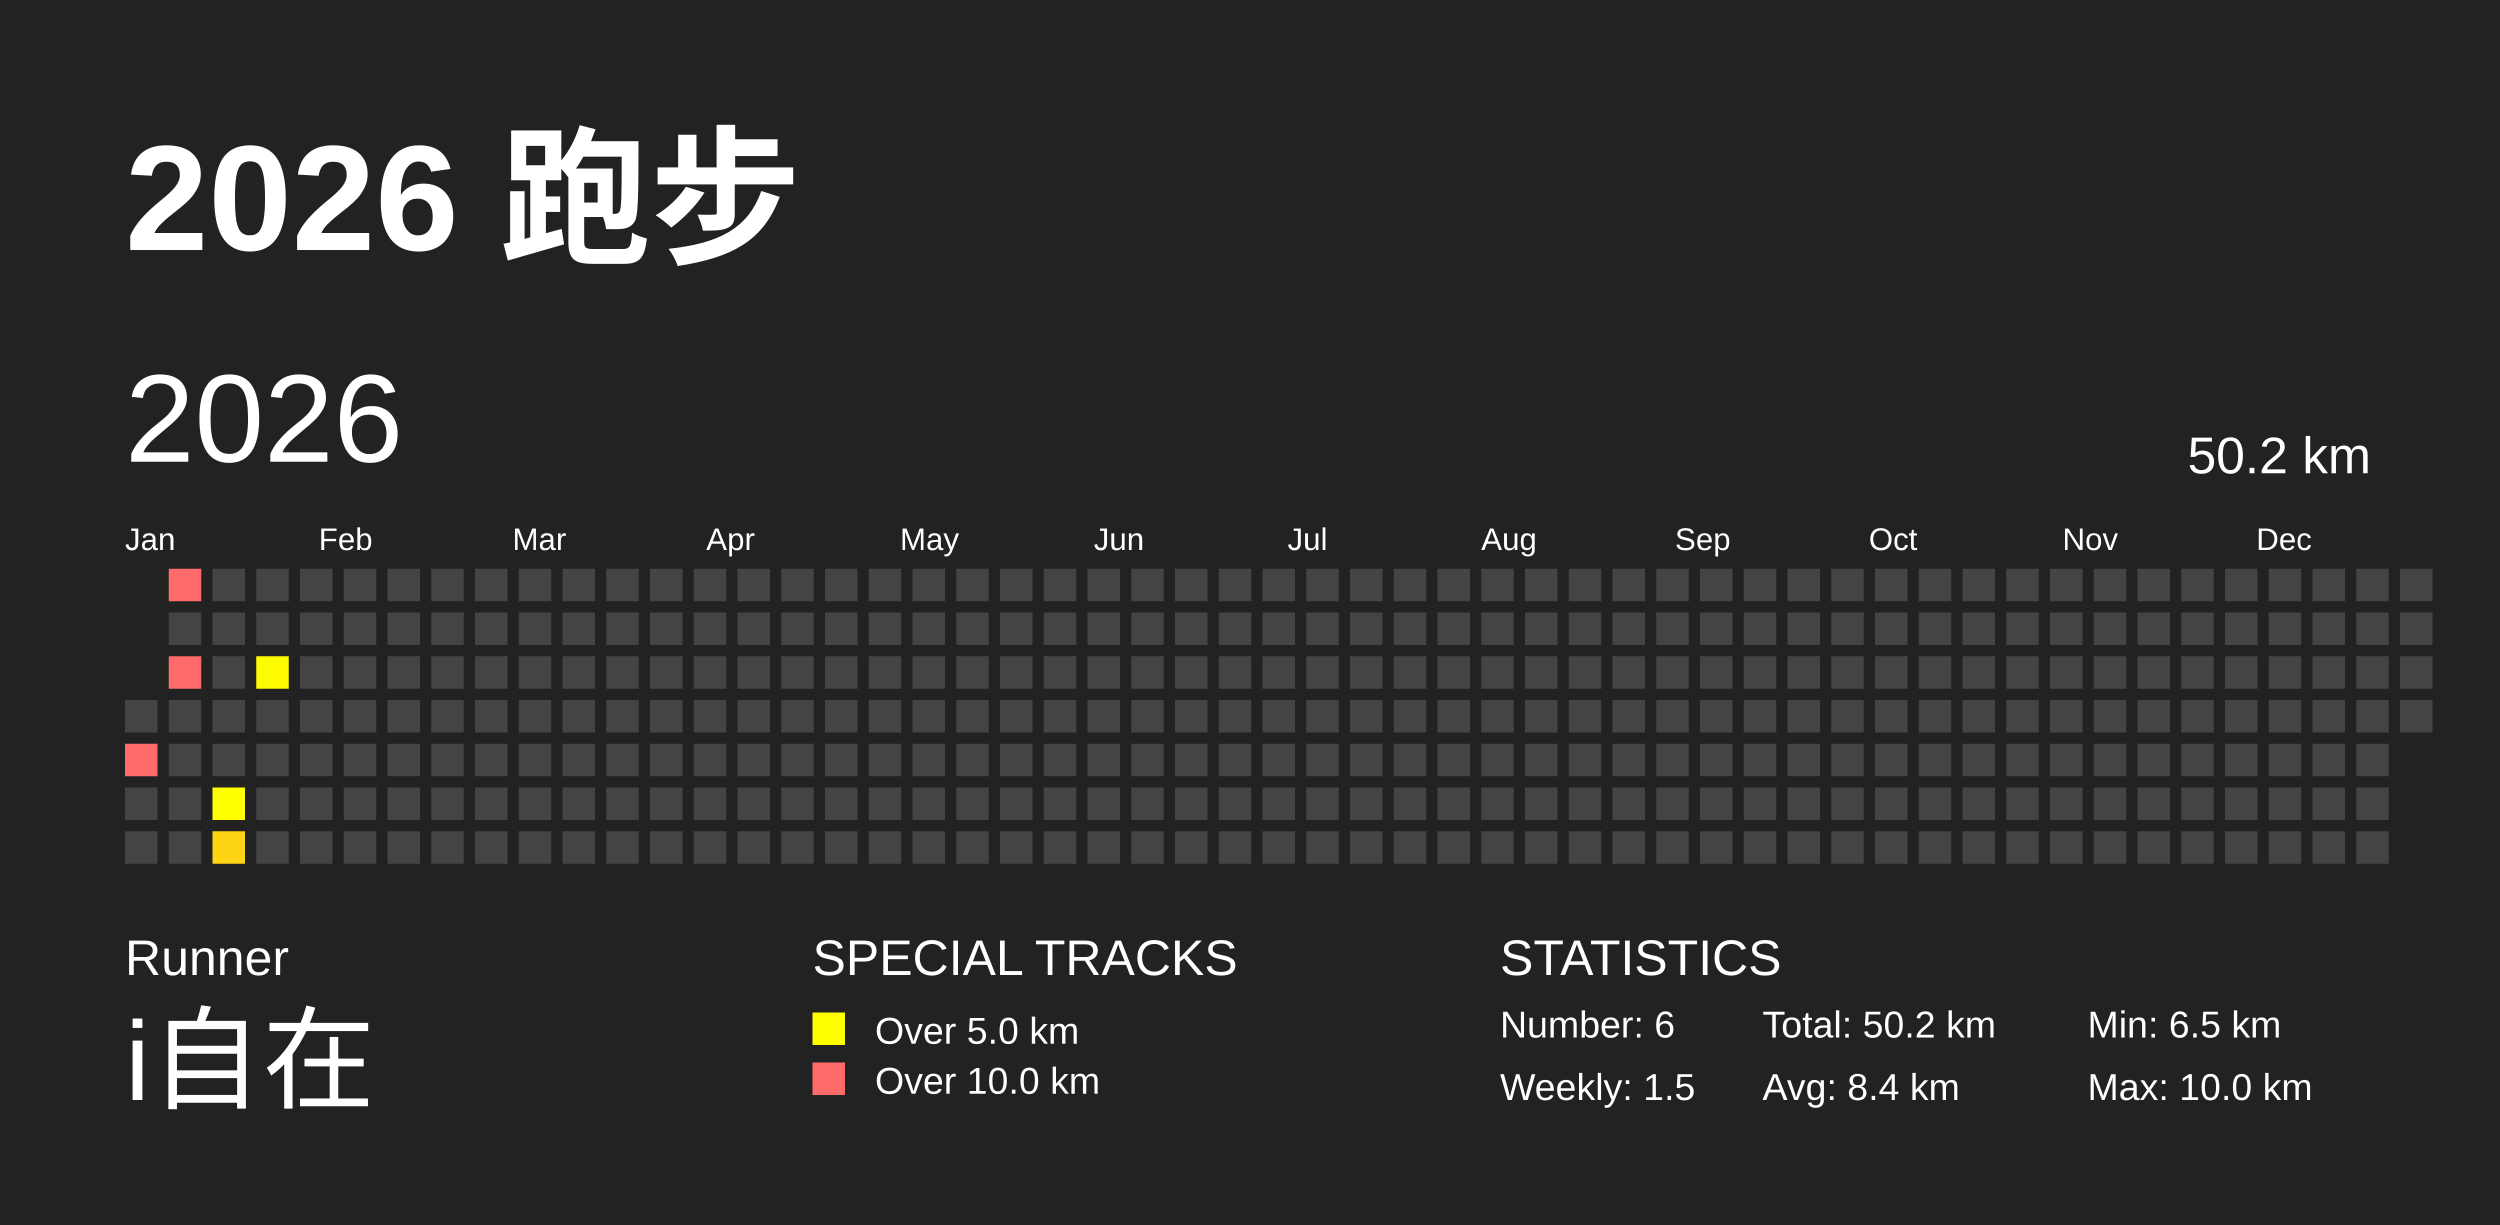
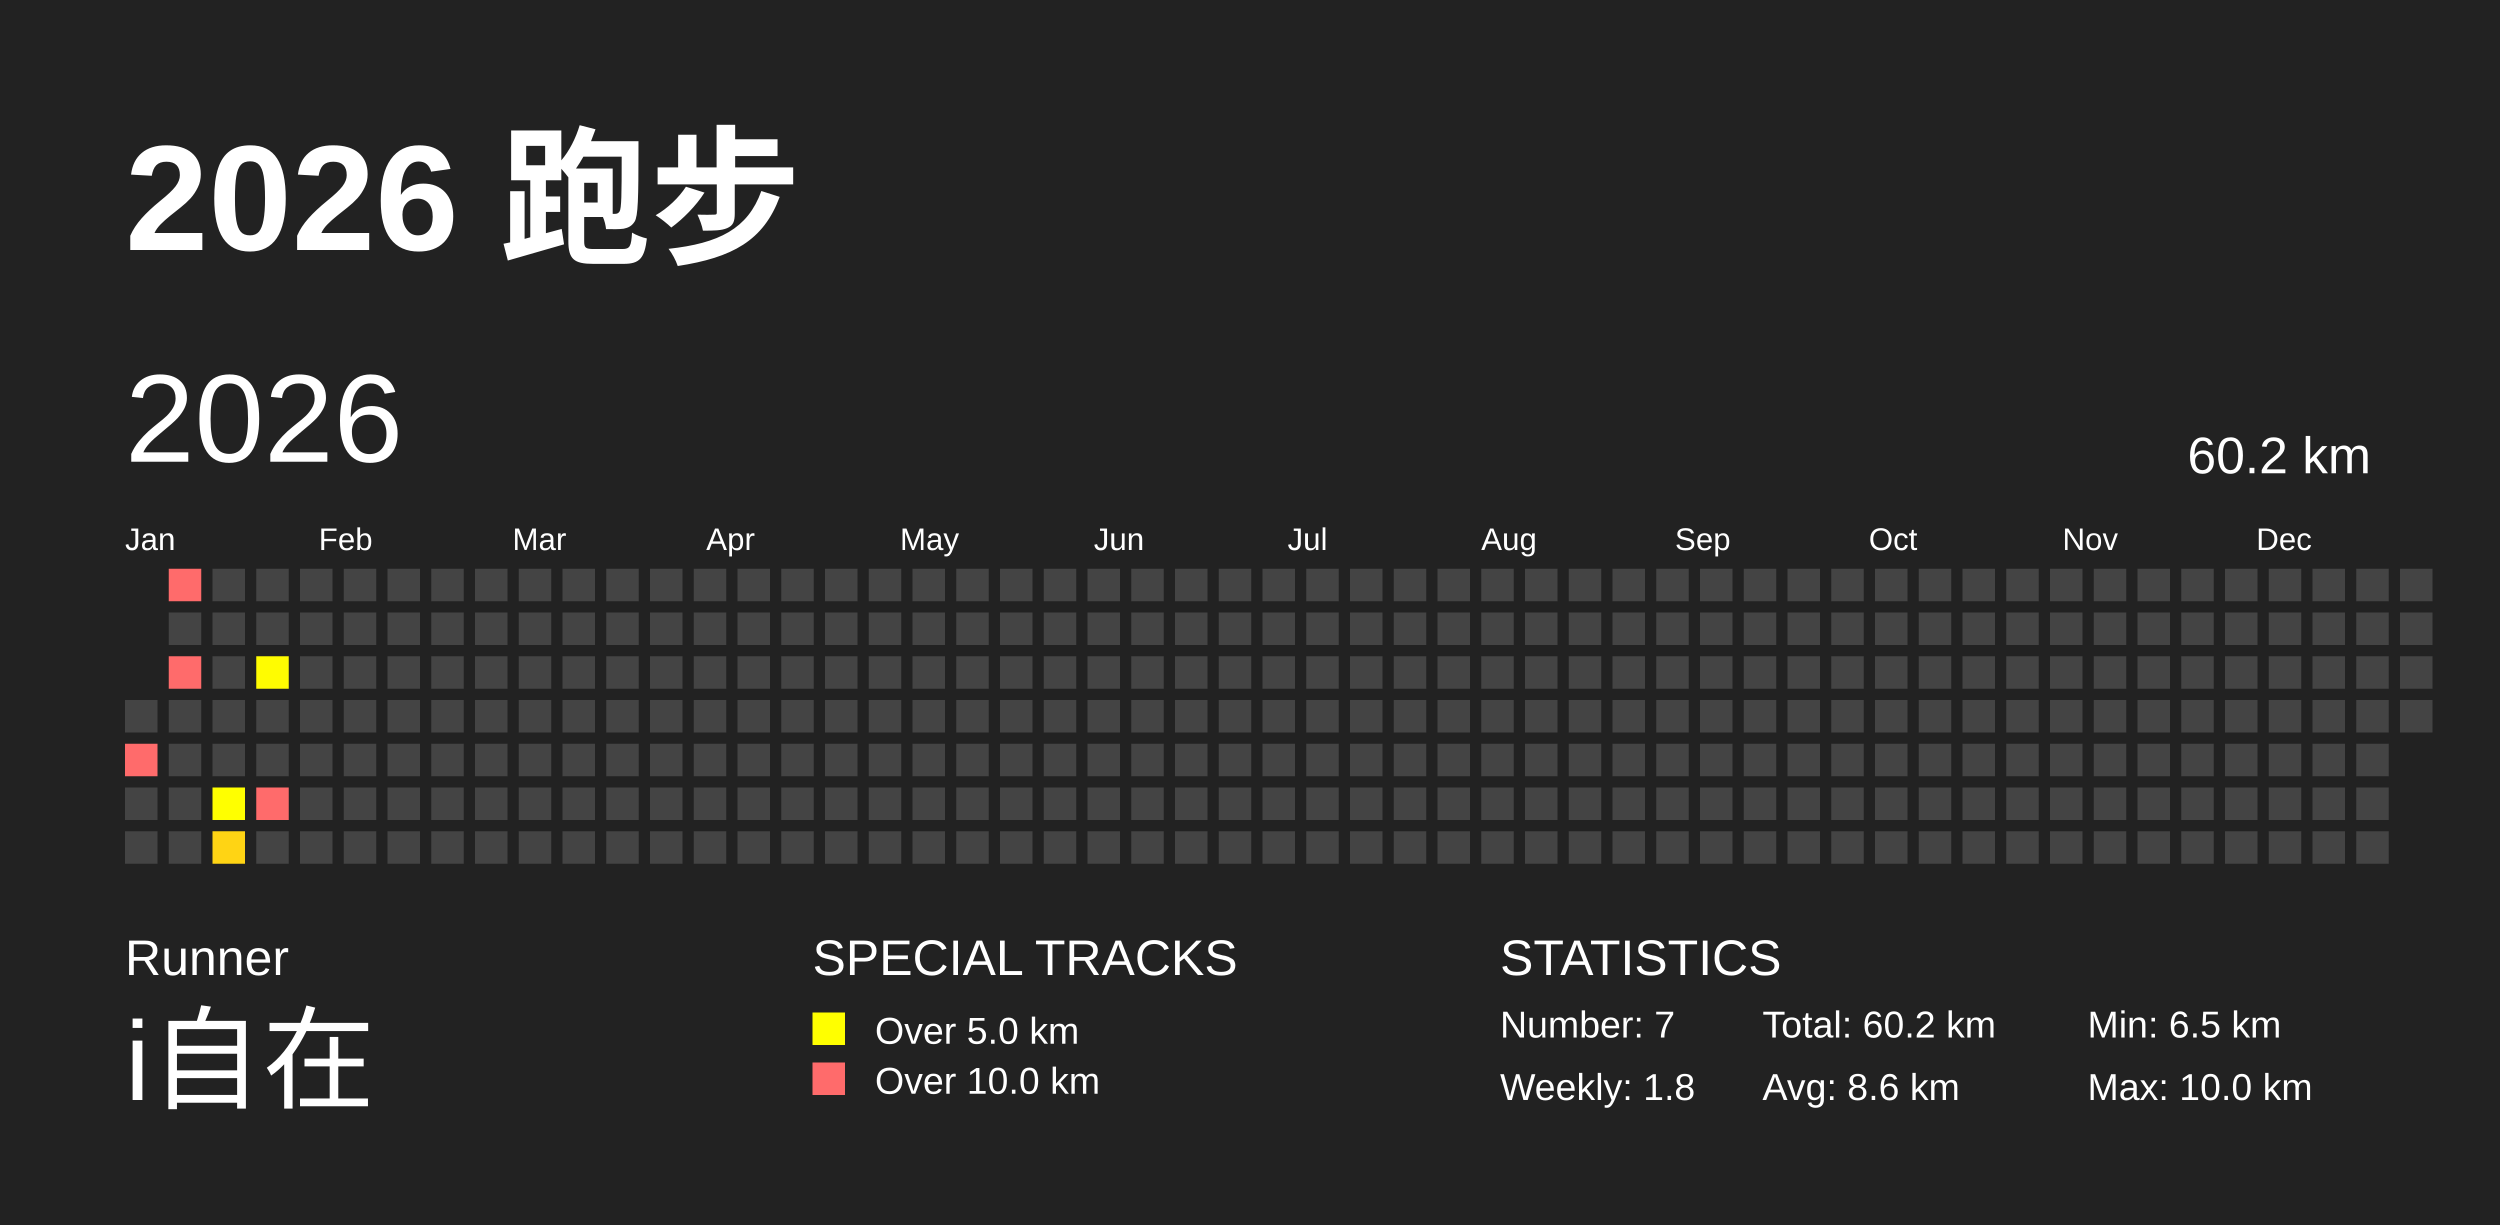
<svg xmlns="http://www.w3.org/2000/svg" baseProfile="full" height="98mm" version="1.1" viewBox="0,0,200,98" width="200mm">
  <defs />
  <rect fill="#222222" height="98" width="200" x="0" y="0" />
  <text fill="#FFFFFF" style="font-size:12px; font-family:Arial; font-weight:bold;" x="10" y="20">2026 跑步</text>
  <text fill="#FFFFFF" style="font-size:4px; font-family:Arial" x="10" y="78">Runner</text>
  <text fill="#FFFFFF" style="font-size:9px; font-family:Arial" x="10" y="88">i自在</text>
  <text fill="#FFFFFF" style="font-size:4px; font-family:Arial" x="65" y="78">SPECIAL TRACKS</text>
  <rect fill="#FFFF00" height="2.6" width="2.6" x="65" y="81" />
  <text fill="#FFFFFF" style="font-size:3px; font-family:Arial" x="70" y="83.5">Over 5.0 km</text>
  <rect fill="#FF6B6B" height="2.6" width="2.6" x="65" y="85" />
  <text fill="#FFFFFF" style="font-size:3px; font-family:Arial" x="70" y="87.5">Over 10.0 km</text>
  <text fill="#FFFFFF" style="font-size:4px; font-family:Arial" x="120" y="78">STATISTICS</text>
-   <text fill="#FFFFFF" style="font-size:3px; font-family:Arial" x="120" y="83">Number: 6</text>
-   <text fill="#FFFFFF" style="font-size:3px; font-family:Arial" x="120" y="88">Weekly: 1.5</text>
-   <text fill="#FFFFFF" style="font-size:3px; font-family:Arial" x="141" y="83">Total: 50.2 km</text>
-   <text fill="#FFFFFF" style="font-size:3px; font-family:Arial" x="141" y="88">Avg: 8.4 km</text>
+   <text fill="#FFFFFF" style="font-size:3px; font-family:Arial" x="120" y="83">Number: 7</text>
+   <text fill="#FFFFFF" style="font-size:3px; font-family:Arial" x="120" y="88">Weekly: 1.8</text>
+   <text fill="#FFFFFF" style="font-size:3px; font-family:Arial" x="141" y="83">Total: 60.2 km</text>
+   <text fill="#FFFFFF" style="font-size:3px; font-family:Arial" x="141" y="88">Avg: 8.6 km</text>
  <text fill="#FFFFFF" style="font-size:3px; font-family:Arial" x="167" y="83">Min: 6.5 km</text>
  <text fill="#FFFFFF" style="font-size:3px; font-family:Arial" x="167" y="88">Max: 10.0 km</text>
  <text dominant-baseline="hanging" fill="#FFFFFF" style="font-size:10.0px; font-family:Arial;" x="10" y="30">2026</text>
-   <text dominant-baseline="hanging" fill="#FFFFFF" style="font-size:4.125px; font-family:Arial;" x="175" y="35">50.2 km</text>
+   <text dominant-baseline="hanging" fill="#FFFFFF" style="font-size:4.125px; font-family:Arial;" x="175" y="35">60.2 km</text>
  <text fill="#FFFFFF" style="font-size:2.5px; font-family:Arial" x="10.0" y="44">Jan</text>
  <text fill="#FFFFFF" style="font-size:2.5px; font-family:Arial" x="25.5" y="44">Feb</text>
  <text fill="#FFFFFF" style="font-size:2.5px; font-family:Arial" x="41.0" y="44">Mar</text>
  <text fill="#FFFFFF" style="font-size:2.5px; font-family:Arial" x="56.5" y="44">Apr</text>
  <text fill="#FFFFFF" style="font-size:2.5px; font-family:Arial" x="72.0" y="44">May</text>
  <text fill="#FFFFFF" style="font-size:2.5px; font-family:Arial" x="87.5" y="44">Jun</text>
  <text fill="#FFFFFF" style="font-size:2.5px; font-family:Arial" x="103.0" y="44">Jul</text>
  <text fill="#FFFFFF" style="font-size:2.5px; font-family:Arial" x="118.5" y="44">Aug</text>
  <text fill="#FFFFFF" style="font-size:2.5px; font-family:Arial" x="134.0" y="44">Sep</text>
  <text fill="#FFFFFF" style="font-size:2.5px; font-family:Arial" x="149.5" y="44">Oct</text>
  <text fill="#FFFFFF" style="font-size:2.5px; font-family:Arial" x="165.0" y="44">Nov</text>
  <text fill="#FFFFFF" style="font-size:2.5px; font-family:Arial" x="180.5" y="44">Dec</text>
  <rect fill="#444444" height="2.6" width="2.6" x="10.0" y="56.0" />
  <rect fill="#FF6B6B" height="2.6" width="2.6" x="10.0" y="59.5" />
  <rect fill="#444444" height="2.6" width="2.6" x="10.0" y="63.0" />
  <rect fill="#444444" height="2.6" width="2.6" x="10.0" y="66.5" />
  <rect fill="#FF6B6B" height="2.6" width="2.6" x="13.5" y="45.5" />
  <rect fill="#444444" height="2.6" width="2.6" x="13.5" y="49.0" />
  <rect fill="#FF6B6B" height="2.6" width="2.6" x="13.5" y="52.5" />
  <rect fill="#444444" height="2.6" width="2.6" x="13.5" y="56.0" />
  <rect fill="#444444" height="2.6" width="2.6" x="13.5" y="59.5" />
  <rect fill="#444444" height="2.6" width="2.6" x="13.5" y="63.0" />
  <rect fill="#444444" height="2.6" width="2.6" x="13.5" y="66.5" />
  <rect fill="#444444" height="2.6" width="2.6" x="17.0" y="45.5" />
  <rect fill="#444444" height="2.6" width="2.6" x="17.0" y="49.0" />
  <rect fill="#444444" height="2.6" width="2.6" x="17.0" y="52.5" />
  <rect fill="#444444" height="2.6" width="2.6" x="17.0" y="56.0" />
  <rect fill="#444444" height="2.6" width="2.6" x="17.0" y="59.5" />
  <rect fill="#ffff00" height="2.6" width="2.6" x="17.0" y="63.0" />
  <rect fill="#ffd414" height="2.6" width="2.6" x="17.0" y="66.5" />
  <rect fill="#444444" height="2.6" width="2.6" x="20.5" y="45.5" />
  <rect fill="#444444" height="2.6" width="2.6" x="20.5" y="49.0" />
  <rect fill="#fffc01" height="2.6" width="2.6" x="20.5" y="52.5" />
  <rect fill="#444444" height="2.6" width="2.6" x="20.5" y="56.0" />
  <rect fill="#444444" height="2.6" width="2.6" x="20.5" y="59.5" />
-   <rect fill="#444444" height="2.6" width="2.6" x="20.5" y="63.0" />
+   <rect fill="#FF6B6B" height="2.6" width="2.6" x="20.5" y="63.0" />
  <rect fill="#444444" height="2.6" width="2.6" x="20.5" y="66.5" />
  <rect fill="#444444" height="2.6" width="2.6" x="24.0" y="45.5" />
  <rect fill="#444444" height="2.6" width="2.6" x="24.0" y="49.0" />
  <rect fill="#444444" height="2.6" width="2.6" x="24.0" y="52.5" />
  <rect fill="#444444" height="2.6" width="2.6" x="24.0" y="56.0" />
  <rect fill="#444444" height="2.6" width="2.6" x="24.0" y="59.5" />
  <rect fill="#444444" height="2.6" width="2.6" x="24.0" y="63.0" />
  <rect fill="#444444" height="2.6" width="2.6" x="24.0" y="66.5" />
  <rect fill="#444444" height="2.6" width="2.6" x="27.5" y="45.5" />
  <rect fill="#444444" height="2.6" width="2.6" x="27.5" y="49.0" />
  <rect fill="#444444" height="2.6" width="2.6" x="27.5" y="52.5" />
  <rect fill="#444444" height="2.6" width="2.6" x="27.5" y="56.0" />
  <rect fill="#444444" height="2.6" width="2.6" x="27.5" y="59.5" />
  <rect fill="#444444" height="2.6" width="2.6" x="27.5" y="63.0" />
  <rect fill="#444444" height="2.6" width="2.6" x="27.5" y="66.5" />
  <rect fill="#444444" height="2.6" width="2.6" x="31.0" y="45.5" />
  <rect fill="#444444" height="2.6" width="2.6" x="31.0" y="49.0" />
  <rect fill="#444444" height="2.6" width="2.6" x="31.0" y="52.5" />
  <rect fill="#444444" height="2.6" width="2.6" x="31.0" y="56.0" />
  <rect fill="#444444" height="2.6" width="2.6" x="31.0" y="59.5" />
  <rect fill="#444444" height="2.6" width="2.6" x="31.0" y="63.0" />
  <rect fill="#444444" height="2.6" width="2.6" x="31.0" y="66.5" />
  <rect fill="#444444" height="2.6" width="2.6" x="34.5" y="45.5" />
  <rect fill="#444444" height="2.6" width="2.6" x="34.5" y="49.0" />
  <rect fill="#444444" height="2.6" width="2.6" x="34.5" y="52.5" />
  <rect fill="#444444" height="2.6" width="2.6" x="34.5" y="56.0" />
  <rect fill="#444444" height="2.6" width="2.6" x="34.5" y="59.5" />
  <rect fill="#444444" height="2.6" width="2.6" x="34.5" y="63.0" />
  <rect fill="#444444" height="2.6" width="2.6" x="34.5" y="66.5" />
  <rect fill="#444444" height="2.6" width="2.6" x="38.0" y="45.5" />
  <rect fill="#444444" height="2.6" width="2.6" x="38.0" y="49.0" />
  <rect fill="#444444" height="2.6" width="2.6" x="38.0" y="52.5" />
  <rect fill="#444444" height="2.6" width="2.6" x="38.0" y="56.0" />
  <rect fill="#444444" height="2.6" width="2.6" x="38.0" y="59.5" />
  <rect fill="#444444" height="2.6" width="2.6" x="38.0" y="63.0" />
  <rect fill="#444444" height="2.6" width="2.6" x="38.0" y="66.5" />
  <rect fill="#444444" height="2.6" width="2.6" x="41.5" y="45.5" />
  <rect fill="#444444" height="2.6" width="2.6" x="41.5" y="49.0" />
  <rect fill="#444444" height="2.6" width="2.6" x="41.5" y="52.5" />
  <rect fill="#444444" height="2.6" width="2.6" x="41.5" y="56.0" />
  <rect fill="#444444" height="2.6" width="2.6" x="41.5" y="59.5" />
  <rect fill="#444444" height="2.6" width="2.6" x="41.5" y="63.0" />
  <rect fill="#444444" height="2.6" width="2.6" x="41.5" y="66.5" />
  <rect fill="#444444" height="2.6" width="2.6" x="45.0" y="45.5" />
  <rect fill="#444444" height="2.6" width="2.6" x="45.0" y="49.0" />
  <rect fill="#444444" height="2.6" width="2.6" x="45.0" y="52.5" />
  <rect fill="#444444" height="2.6" width="2.6" x="45.0" y="56.0" />
  <rect fill="#444444" height="2.6" width="2.6" x="45.0" y="59.5" />
  <rect fill="#444444" height="2.6" width="2.6" x="45.0" y="63.0" />
  <rect fill="#444444" height="2.6" width="2.6" x="45.0" y="66.5" />
  <rect fill="#444444" height="2.6" width="2.6" x="48.5" y="45.5" />
  <rect fill="#444444" height="2.6" width="2.6" x="48.5" y="49.0" />
  <rect fill="#444444" height="2.6" width="2.6" x="48.5" y="52.5" />
  <rect fill="#444444" height="2.6" width="2.6" x="48.5" y="56.0" />
  <rect fill="#444444" height="2.6" width="2.6" x="48.5" y="59.5" />
  <rect fill="#444444" height="2.6" width="2.6" x="48.5" y="63.0" />
  <rect fill="#444444" height="2.6" width="2.6" x="48.5" y="66.5" />
  <rect fill="#444444" height="2.6" width="2.6" x="52.0" y="45.5" />
  <rect fill="#444444" height="2.6" width="2.6" x="52.0" y="49.0" />
  <rect fill="#444444" height="2.6" width="2.6" x="52.0" y="52.5" />
  <rect fill="#444444" height="2.6" width="2.6" x="52.0" y="56.0" />
  <rect fill="#444444" height="2.6" width="2.6" x="52.0" y="59.5" />
  <rect fill="#444444" height="2.6" width="2.6" x="52.0" y="63.0" />
  <rect fill="#444444" height="2.6" width="2.6" x="52.0" y="66.5" />
  <rect fill="#444444" height="2.6" width="2.6" x="55.5" y="45.5" />
  <rect fill="#444444" height="2.6" width="2.6" x="55.5" y="49.0" />
  <rect fill="#444444" height="2.6" width="2.6" x="55.5" y="52.5" />
  <rect fill="#444444" height="2.6" width="2.6" x="55.5" y="56.0" />
  <rect fill="#444444" height="2.6" width="2.6" x="55.5" y="59.5" />
  <rect fill="#444444" height="2.6" width="2.6" x="55.5" y="63.0" />
  <rect fill="#444444" height="2.6" width="2.6" x="55.5" y="66.5" />
  <rect fill="#444444" height="2.6" width="2.6" x="59.0" y="45.5" />
  <rect fill="#444444" height="2.6" width="2.6" x="59.0" y="49.0" />
  <rect fill="#444444" height="2.6" width="2.6" x="59.0" y="52.5" />
  <rect fill="#444444" height="2.6" width="2.6" x="59.0" y="56.0" />
  <rect fill="#444444" height="2.6" width="2.6" x="59.0" y="59.5" />
  <rect fill="#444444" height="2.6" width="2.6" x="59.0" y="63.0" />
  <rect fill="#444444" height="2.6" width="2.6" x="59.0" y="66.5" />
  <rect fill="#444444" height="2.6" width="2.6" x="62.5" y="45.5" />
  <rect fill="#444444" height="2.6" width="2.6" x="62.5" y="49.0" />
  <rect fill="#444444" height="2.6" width="2.6" x="62.5" y="52.5" />
  <rect fill="#444444" height="2.6" width="2.6" x="62.5" y="56.0" />
  <rect fill="#444444" height="2.6" width="2.6" x="62.5" y="59.5" />
  <rect fill="#444444" height="2.6" width="2.6" x="62.5" y="63.0" />
  <rect fill="#444444" height="2.6" width="2.6" x="62.5" y="66.5" />
  <rect fill="#444444" height="2.6" width="2.6" x="66.0" y="45.5" />
  <rect fill="#444444" height="2.6" width="2.6" x="66.0" y="49.0" />
  <rect fill="#444444" height="2.6" width="2.6" x="66.0" y="52.5" />
  <rect fill="#444444" height="2.6" width="2.6" x="66.0" y="56.0" />
  <rect fill="#444444" height="2.6" width="2.6" x="66.0" y="59.5" />
  <rect fill="#444444" height="2.6" width="2.6" x="66.0" y="63.0" />
  <rect fill="#444444" height="2.6" width="2.6" x="66.0" y="66.5" />
  <rect fill="#444444" height="2.6" width="2.6" x="69.5" y="45.5" />
  <rect fill="#444444" height="2.6" width="2.6" x="69.5" y="49.0" />
  <rect fill="#444444" height="2.6" width="2.6" x="69.5" y="52.5" />
  <rect fill="#444444" height="2.6" width="2.6" x="69.5" y="56.0" />
  <rect fill="#444444" height="2.6" width="2.6" x="69.5" y="59.5" />
  <rect fill="#444444" height="2.6" width="2.6" x="69.5" y="63.0" />
  <rect fill="#444444" height="2.6" width="2.6" x="69.5" y="66.5" />
  <rect fill="#444444" height="2.6" width="2.6" x="73.0" y="45.5" />
  <rect fill="#444444" height="2.6" width="2.6" x="73.0" y="49.0" />
  <rect fill="#444444" height="2.6" width="2.6" x="73.0" y="52.5" />
  <rect fill="#444444" height="2.6" width="2.6" x="73.0" y="56.0" />
  <rect fill="#444444" height="2.6" width="2.6" x="73.0" y="59.5" />
  <rect fill="#444444" height="2.6" width="2.6" x="73.0" y="63.0" />
  <rect fill="#444444" height="2.6" width="2.6" x="73.0" y="66.5" />
  <rect fill="#444444" height="2.6" width="2.6" x="76.5" y="45.5" />
  <rect fill="#444444" height="2.6" width="2.6" x="76.5" y="49.0" />
  <rect fill="#444444" height="2.6" width="2.6" x="76.5" y="52.5" />
  <rect fill="#444444" height="2.6" width="2.6" x="76.5" y="56.0" />
  <rect fill="#444444" height="2.6" width="2.6" x="76.5" y="59.5" />
  <rect fill="#444444" height="2.6" width="2.6" x="76.5" y="63.0" />
  <rect fill="#444444" height="2.6" width="2.6" x="76.5" y="66.5" />
  <rect fill="#444444" height="2.6" width="2.6" x="80.0" y="45.5" />
  <rect fill="#444444" height="2.6" width="2.6" x="80.0" y="49.0" />
  <rect fill="#444444" height="2.6" width="2.6" x="80.0" y="52.5" />
  <rect fill="#444444" height="2.6" width="2.6" x="80.0" y="56.0" />
  <rect fill="#444444" height="2.6" width="2.6" x="80.0" y="59.5" />
  <rect fill="#444444" height="2.6" width="2.6" x="80.0" y="63.0" />
  <rect fill="#444444" height="2.6" width="2.6" x="80.0" y="66.5" />
  <rect fill="#444444" height="2.6" width="2.6" x="83.5" y="45.5" />
  <rect fill="#444444" height="2.6" width="2.6" x="83.5" y="49.0" />
  <rect fill="#444444" height="2.6" width="2.6" x="83.5" y="52.5" />
  <rect fill="#444444" height="2.6" width="2.6" x="83.5" y="56.0" />
  <rect fill="#444444" height="2.6" width="2.6" x="83.5" y="59.5" />
  <rect fill="#444444" height="2.6" width="2.6" x="83.5" y="63.0" />
  <rect fill="#444444" height="2.6" width="2.6" x="83.5" y="66.5" />
  <rect fill="#444444" height="2.6" width="2.6" x="87.0" y="45.5" />
  <rect fill="#444444" height="2.6" width="2.6" x="87.0" y="49.0" />
  <rect fill="#444444" height="2.6" width="2.6" x="87.0" y="52.5" />
  <rect fill="#444444" height="2.6" width="2.6" x="87.0" y="56.0" />
  <rect fill="#444444" height="2.6" width="2.6" x="87.0" y="59.5" />
  <rect fill="#444444" height="2.6" width="2.6" x="87.0" y="63.0" />
  <rect fill="#444444" height="2.6" width="2.6" x="87.0" y="66.5" />
  <rect fill="#444444" height="2.6" width="2.6" x="90.5" y="45.5" />
  <rect fill="#444444" height="2.6" width="2.6" x="90.5" y="49.0" />
  <rect fill="#444444" height="2.6" width="2.6" x="90.5" y="52.5" />
  <rect fill="#444444" height="2.6" width="2.6" x="90.5" y="56.0" />
  <rect fill="#444444" height="2.6" width="2.6" x="90.5" y="59.5" />
  <rect fill="#444444" height="2.6" width="2.6" x="90.5" y="63.0" />
  <rect fill="#444444" height="2.6" width="2.6" x="90.5" y="66.5" />
  <rect fill="#444444" height="2.6" width="2.6" x="94.0" y="45.5" />
  <rect fill="#444444" height="2.6" width="2.6" x="94.0" y="49.0" />
  <rect fill="#444444" height="2.6" width="2.6" x="94.0" y="52.5" />
  <rect fill="#444444" height="2.6" width="2.6" x="94.0" y="56.0" />
  <rect fill="#444444" height="2.6" width="2.6" x="94.0" y="59.5" />
  <rect fill="#444444" height="2.6" width="2.6" x="94.0" y="63.0" />
  <rect fill="#444444" height="2.6" width="2.6" x="94.0" y="66.5" />
  <rect fill="#444444" height="2.6" width="2.6" x="97.5" y="45.5" />
  <rect fill="#444444" height="2.6" width="2.6" x="97.5" y="49.0" />
  <rect fill="#444444" height="2.6" width="2.6" x="97.5" y="52.5" />
  <rect fill="#444444" height="2.6" width="2.6" x="97.5" y="56.0" />
  <rect fill="#444444" height="2.6" width="2.6" x="97.5" y="59.5" />
  <rect fill="#444444" height="2.6" width="2.6" x="97.5" y="63.0" />
  <rect fill="#444444" height="2.6" width="2.6" x="97.5" y="66.5" />
  <rect fill="#444444" height="2.6" width="2.6" x="101.0" y="45.5" />
  <rect fill="#444444" height="2.6" width="2.6" x="101.0" y="49.0" />
  <rect fill="#444444" height="2.6" width="2.6" x="101.0" y="52.5" />
  <rect fill="#444444" height="2.6" width="2.6" x="101.0" y="56.0" />
  <rect fill="#444444" height="2.6" width="2.6" x="101.0" y="59.5" />
  <rect fill="#444444" height="2.6" width="2.6" x="101.0" y="63.0" />
  <rect fill="#444444" height="2.6" width="2.6" x="101.0" y="66.5" />
  <rect fill="#444444" height="2.6" width="2.6" x="104.5" y="45.5" />
  <rect fill="#444444" height="2.6" width="2.6" x="104.5" y="49.0" />
  <rect fill="#444444" height="2.6" width="2.6" x="104.5" y="52.5" />
  <rect fill="#444444" height="2.6" width="2.6" x="104.5" y="56.0" />
  <rect fill="#444444" height="2.6" width="2.6" x="104.5" y="59.5" />
  <rect fill="#444444" height="2.6" width="2.6" x="104.5" y="63.0" />
  <rect fill="#444444" height="2.6" width="2.6" x="104.5" y="66.5" />
  <rect fill="#444444" height="2.6" width="2.6" x="108.0" y="45.5" />
  <rect fill="#444444" height="2.6" width="2.6" x="108.0" y="49.0" />
  <rect fill="#444444" height="2.6" width="2.6" x="108.0" y="52.5" />
  <rect fill="#444444" height="2.6" width="2.6" x="108.0" y="56.0" />
  <rect fill="#444444" height="2.6" width="2.6" x="108.0" y="59.5" />
  <rect fill="#444444" height="2.6" width="2.6" x="108.0" y="63.0" />
  <rect fill="#444444" height="2.6" width="2.6" x="108.0" y="66.5" />
  <rect fill="#444444" height="2.6" width="2.6" x="111.5" y="45.5" />
  <rect fill="#444444" height="2.6" width="2.6" x="111.5" y="49.0" />
  <rect fill="#444444" height="2.6" width="2.6" x="111.5" y="52.5" />
  <rect fill="#444444" height="2.6" width="2.6" x="111.5" y="56.0" />
  <rect fill="#444444" height="2.6" width="2.6" x="111.5" y="59.5" />
  <rect fill="#444444" height="2.6" width="2.6" x="111.5" y="63.0" />
  <rect fill="#444444" height="2.6" width="2.6" x="111.5" y="66.5" />
  <rect fill="#444444" height="2.6" width="2.6" x="115.0" y="45.5" />
  <rect fill="#444444" height="2.6" width="2.6" x="115.0" y="49.0" />
  <rect fill="#444444" height="2.6" width="2.6" x="115.0" y="52.5" />
  <rect fill="#444444" height="2.6" width="2.6" x="115.0" y="56.0" />
  <rect fill="#444444" height="2.6" width="2.6" x="115.0" y="59.5" />
  <rect fill="#444444" height="2.6" width="2.6" x="115.0" y="63.0" />
  <rect fill="#444444" height="2.6" width="2.6" x="115.0" y="66.5" />
  <rect fill="#444444" height="2.6" width="2.6" x="118.5" y="45.5" />
  <rect fill="#444444" height="2.6" width="2.6" x="118.5" y="49.0" />
  <rect fill="#444444" height="2.6" width="2.6" x="118.5" y="52.5" />
  <rect fill="#444444" height="2.6" width="2.6" x="118.5" y="56.0" />
  <rect fill="#444444" height="2.6" width="2.6" x="118.5" y="59.5" />
  <rect fill="#444444" height="2.6" width="2.6" x="118.5" y="63.0" />
  <rect fill="#444444" height="2.6" width="2.6" x="118.5" y="66.5" />
  <rect fill="#444444" height="2.6" width="2.6" x="122.0" y="45.5" />
  <rect fill="#444444" height="2.6" width="2.6" x="122.0" y="49.0" />
  <rect fill="#444444" height="2.6" width="2.6" x="122.0" y="52.5" />
  <rect fill="#444444" height="2.6" width="2.6" x="122.0" y="56.0" />
  <rect fill="#444444" height="2.6" width="2.6" x="122.0" y="59.5" />
  <rect fill="#444444" height="2.6" width="2.6" x="122.0" y="63.0" />
  <rect fill="#444444" height="2.6" width="2.6" x="122.0" y="66.5" />
  <rect fill="#444444" height="2.6" width="2.6" x="125.5" y="45.5" />
  <rect fill="#444444" height="2.6" width="2.6" x="125.5" y="49.0" />
  <rect fill="#444444" height="2.6" width="2.6" x="125.5" y="52.5" />
  <rect fill="#444444" height="2.6" width="2.6" x="125.5" y="56.0" />
  <rect fill="#444444" height="2.6" width="2.6" x="125.5" y="59.5" />
  <rect fill="#444444" height="2.6" width="2.6" x="125.5" y="63.0" />
  <rect fill="#444444" height="2.6" width="2.6" x="125.5" y="66.5" />
  <rect fill="#444444" height="2.6" width="2.6" x="129.0" y="45.5" />
  <rect fill="#444444" height="2.6" width="2.6" x="129.0" y="49.0" />
  <rect fill="#444444" height="2.6" width="2.6" x="129.0" y="52.5" />
  <rect fill="#444444" height="2.6" width="2.6" x="129.0" y="56.0" />
  <rect fill="#444444" height="2.6" width="2.6" x="129.0" y="59.5" />
  <rect fill="#444444" height="2.6" width="2.6" x="129.0" y="63.0" />
  <rect fill="#444444" height="2.6" width="2.6" x="129.0" y="66.5" />
  <rect fill="#444444" height="2.6" width="2.6" x="132.5" y="45.5" />
  <rect fill="#444444" height="2.6" width="2.6" x="132.5" y="49.0" />
  <rect fill="#444444" height="2.6" width="2.6" x="132.5" y="52.5" />
  <rect fill="#444444" height="2.6" width="2.6" x="132.5" y="56.0" />
  <rect fill="#444444" height="2.6" width="2.6" x="132.5" y="59.5" />
  <rect fill="#444444" height="2.6" width="2.6" x="132.5" y="63.0" />
  <rect fill="#444444" height="2.6" width="2.6" x="132.5" y="66.5" />
  <rect fill="#444444" height="2.6" width="2.6" x="136.0" y="45.5" />
  <rect fill="#444444" height="2.6" width="2.6" x="136.0" y="49.0" />
  <rect fill="#444444" height="2.6" width="2.6" x="136.0" y="52.5" />
  <rect fill="#444444" height="2.6" width="2.6" x="136.0" y="56.0" />
  <rect fill="#444444" height="2.6" width="2.6" x="136.0" y="59.5" />
  <rect fill="#444444" height="2.6" width="2.6" x="136.0" y="63.0" />
  <rect fill="#444444" height="2.6" width="2.6" x="136.0" y="66.5" />
  <rect fill="#444444" height="2.6" width="2.6" x="139.5" y="45.5" />
  <rect fill="#444444" height="2.6" width="2.6" x="139.5" y="49.0" />
  <rect fill="#444444" height="2.6" width="2.6" x="139.5" y="52.5" />
  <rect fill="#444444" height="2.6" width="2.6" x="139.5" y="56.0" />
  <rect fill="#444444" height="2.6" width="2.6" x="139.5" y="59.5" />
  <rect fill="#444444" height="2.6" width="2.6" x="139.5" y="63.0" />
  <rect fill="#444444" height="2.6" width="2.6" x="139.5" y="66.5" />
  <rect fill="#444444" height="2.6" width="2.6" x="143.0" y="45.5" />
  <rect fill="#444444" height="2.6" width="2.6" x="143.0" y="49.0" />
  <rect fill="#444444" height="2.6" width="2.6" x="143.0" y="52.5" />
  <rect fill="#444444" height="2.6" width="2.6" x="143.0" y="56.0" />
  <rect fill="#444444" height="2.6" width="2.6" x="143.0" y="59.5" />
  <rect fill="#444444" height="2.6" width="2.6" x="143.0" y="63.0" />
  <rect fill="#444444" height="2.6" width="2.6" x="143.0" y="66.5" />
  <rect fill="#444444" height="2.6" width="2.6" x="146.5" y="45.5" />
  <rect fill="#444444" height="2.6" width="2.6" x="146.5" y="49.0" />
  <rect fill="#444444" height="2.6" width="2.6" x="146.5" y="52.5" />
  <rect fill="#444444" height="2.6" width="2.6" x="146.5" y="56.0" />
  <rect fill="#444444" height="2.6" width="2.6" x="146.5" y="59.5" />
  <rect fill="#444444" height="2.6" width="2.6" x="146.5" y="63.0" />
  <rect fill="#444444" height="2.6" width="2.6" x="146.5" y="66.5" />
  <rect fill="#444444" height="2.6" width="2.6" x="150.0" y="45.5" />
  <rect fill="#444444" height="2.6" width="2.6" x="150.0" y="49.0" />
  <rect fill="#444444" height="2.6" width="2.6" x="150.0" y="52.5" />
  <rect fill="#444444" height="2.6" width="2.6" x="150.0" y="56.0" />
  <rect fill="#444444" height="2.6" width="2.6" x="150.0" y="59.5" />
  <rect fill="#444444" height="2.6" width="2.6" x="150.0" y="63.0" />
  <rect fill="#444444" height="2.6" width="2.6" x="150.0" y="66.5" />
  <rect fill="#444444" height="2.6" width="2.6" x="153.5" y="45.5" />
  <rect fill="#444444" height="2.6" width="2.6" x="153.5" y="49.0" />
  <rect fill="#444444" height="2.6" width="2.6" x="153.5" y="52.5" />
  <rect fill="#444444" height="2.6" width="2.6" x="153.5" y="56.0" />
  <rect fill="#444444" height="2.6" width="2.6" x="153.5" y="59.5" />
  <rect fill="#444444" height="2.6" width="2.6" x="153.5" y="63.0" />
  <rect fill="#444444" height="2.6" width="2.6" x="153.5" y="66.5" />
  <rect fill="#444444" height="2.6" width="2.6" x="157.0" y="45.5" />
  <rect fill="#444444" height="2.6" width="2.6" x="157.0" y="49.0" />
  <rect fill="#444444" height="2.6" width="2.6" x="157.0" y="52.5" />
  <rect fill="#444444" height="2.6" width="2.6" x="157.0" y="56.0" />
  <rect fill="#444444" height="2.6" width="2.6" x="157.0" y="59.5" />
  <rect fill="#444444" height="2.6" width="2.6" x="157.0" y="63.0" />
  <rect fill="#444444" height="2.6" width="2.6" x="157.0" y="66.5" />
  <rect fill="#444444" height="2.6" width="2.6" x="160.5" y="45.5" />
  <rect fill="#444444" height="2.6" width="2.6" x="160.5" y="49.0" />
  <rect fill="#444444" height="2.6" width="2.6" x="160.5" y="52.5" />
  <rect fill="#444444" height="2.6" width="2.6" x="160.5" y="56.0" />
  <rect fill="#444444" height="2.6" width="2.6" x="160.5" y="59.5" />
  <rect fill="#444444" height="2.6" width="2.6" x="160.5" y="63.0" />
  <rect fill="#444444" height="2.6" width="2.6" x="160.5" y="66.5" />
  <rect fill="#444444" height="2.6" width="2.6" x="164.0" y="45.5" />
  <rect fill="#444444" height="2.6" width="2.6" x="164.0" y="49.0" />
  <rect fill="#444444" height="2.6" width="2.6" x="164.0" y="52.5" />
  <rect fill="#444444" height="2.6" width="2.6" x="164.0" y="56.0" />
  <rect fill="#444444" height="2.6" width="2.6" x="164.0" y="59.5" />
  <rect fill="#444444" height="2.6" width="2.6" x="164.0" y="63.0" />
  <rect fill="#444444" height="2.6" width="2.6" x="164.0" y="66.5" />
  <rect fill="#444444" height="2.6" width="2.6" x="167.5" y="45.5" />
  <rect fill="#444444" height="2.6" width="2.6" x="167.5" y="49.0" />
  <rect fill="#444444" height="2.6" width="2.6" x="167.5" y="52.5" />
  <rect fill="#444444" height="2.6" width="2.6" x="167.5" y="56.0" />
  <rect fill="#444444" height="2.6" width="2.6" x="167.5" y="59.5" />
  <rect fill="#444444" height="2.6" width="2.6" x="167.5" y="63.0" />
  <rect fill="#444444" height="2.6" width="2.6" x="167.5" y="66.5" />
  <rect fill="#444444" height="2.6" width="2.6" x="171.0" y="45.5" />
  <rect fill="#444444" height="2.6" width="2.6" x="171.0" y="49.0" />
  <rect fill="#444444" height="2.6" width="2.6" x="171.0" y="52.5" />
  <rect fill="#444444" height="2.6" width="2.6" x="171.0" y="56.0" />
  <rect fill="#444444" height="2.6" width="2.6" x="171.0" y="59.5" />
  <rect fill="#444444" height="2.6" width="2.6" x="171.0" y="63.0" />
  <rect fill="#444444" height="2.6" width="2.6" x="171.0" y="66.5" />
  <rect fill="#444444" height="2.6" width="2.6" x="174.5" y="45.5" />
  <rect fill="#444444" height="2.6" width="2.6" x="174.5" y="49.0" />
  <rect fill="#444444" height="2.6" width="2.6" x="174.5" y="52.5" />
  <rect fill="#444444" height="2.6" width="2.6" x="174.5" y="56.0" />
  <rect fill="#444444" height="2.6" width="2.6" x="174.5" y="59.5" />
  <rect fill="#444444" height="2.6" width="2.6" x="174.5" y="63.0" />
  <rect fill="#444444" height="2.6" width="2.6" x="174.5" y="66.5" />
  <rect fill="#444444" height="2.6" width="2.6" x="178.0" y="45.5" />
  <rect fill="#444444" height="2.6" width="2.6" x="178.0" y="49.0" />
  <rect fill="#444444" height="2.6" width="2.6" x="178.0" y="52.5" />
  <rect fill="#444444" height="2.6" width="2.6" x="178.0" y="56.0" />
  <rect fill="#444444" height="2.6" width="2.6" x="178.0" y="59.5" />
  <rect fill="#444444" height="2.6" width="2.6" x="178.0" y="63.0" />
  <rect fill="#444444" height="2.6" width="2.6" x="178.0" y="66.5" />
  <rect fill="#444444" height="2.6" width="2.6" x="181.5" y="45.5" />
  <rect fill="#444444" height="2.6" width="2.6" x="181.5" y="49.0" />
  <rect fill="#444444" height="2.6" width="2.6" x="181.5" y="52.5" />
  <rect fill="#444444" height="2.6" width="2.6" x="181.5" y="56.0" />
  <rect fill="#444444" height="2.6" width="2.6" x="181.5" y="59.5" />
  <rect fill="#444444" height="2.6" width="2.6" x="181.5" y="63.0" />
  <rect fill="#444444" height="2.6" width="2.6" x="181.5" y="66.5" />
  <rect fill="#444444" height="2.6" width="2.6" x="185.0" y="45.5" />
  <rect fill="#444444" height="2.6" width="2.6" x="185.0" y="49.0" />
  <rect fill="#444444" height="2.6" width="2.6" x="185.0" y="52.5" />
  <rect fill="#444444" height="2.6" width="2.6" x="185.0" y="56.0" />
  <rect fill="#444444" height="2.6" width="2.6" x="185.0" y="59.5" />
  <rect fill="#444444" height="2.6" width="2.6" x="185.0" y="63.0" />
  <rect fill="#444444" height="2.6" width="2.6" x="185.0" y="66.5" />
  <rect fill="#444444" height="2.6" width="2.6" x="188.5" y="45.5" />
  <rect fill="#444444" height="2.6" width="2.6" x="188.5" y="49.0" />
  <rect fill="#444444" height="2.6" width="2.6" x="188.5" y="52.5" />
  <rect fill="#444444" height="2.6" width="2.6" x="188.5" y="56.0" />
  <rect fill="#444444" height="2.6" width="2.6" x="188.5" y="59.5" />
  <rect fill="#444444" height="2.6" width="2.6" x="188.5" y="63.0" />
  <rect fill="#444444" height="2.6" width="2.6" x="188.5" y="66.5" />
  <rect fill="#444444" height="2.6" width="2.6" x="192.0" y="45.5" />
  <rect fill="#444444" height="2.6" width="2.6" x="192.0" y="49.0" />
  <rect fill="#444444" height="2.6" width="2.6" x="192.0" y="52.5" />
  <rect fill="#444444" height="2.6" width="2.6" x="192.0" y="56.0" />
</svg>
